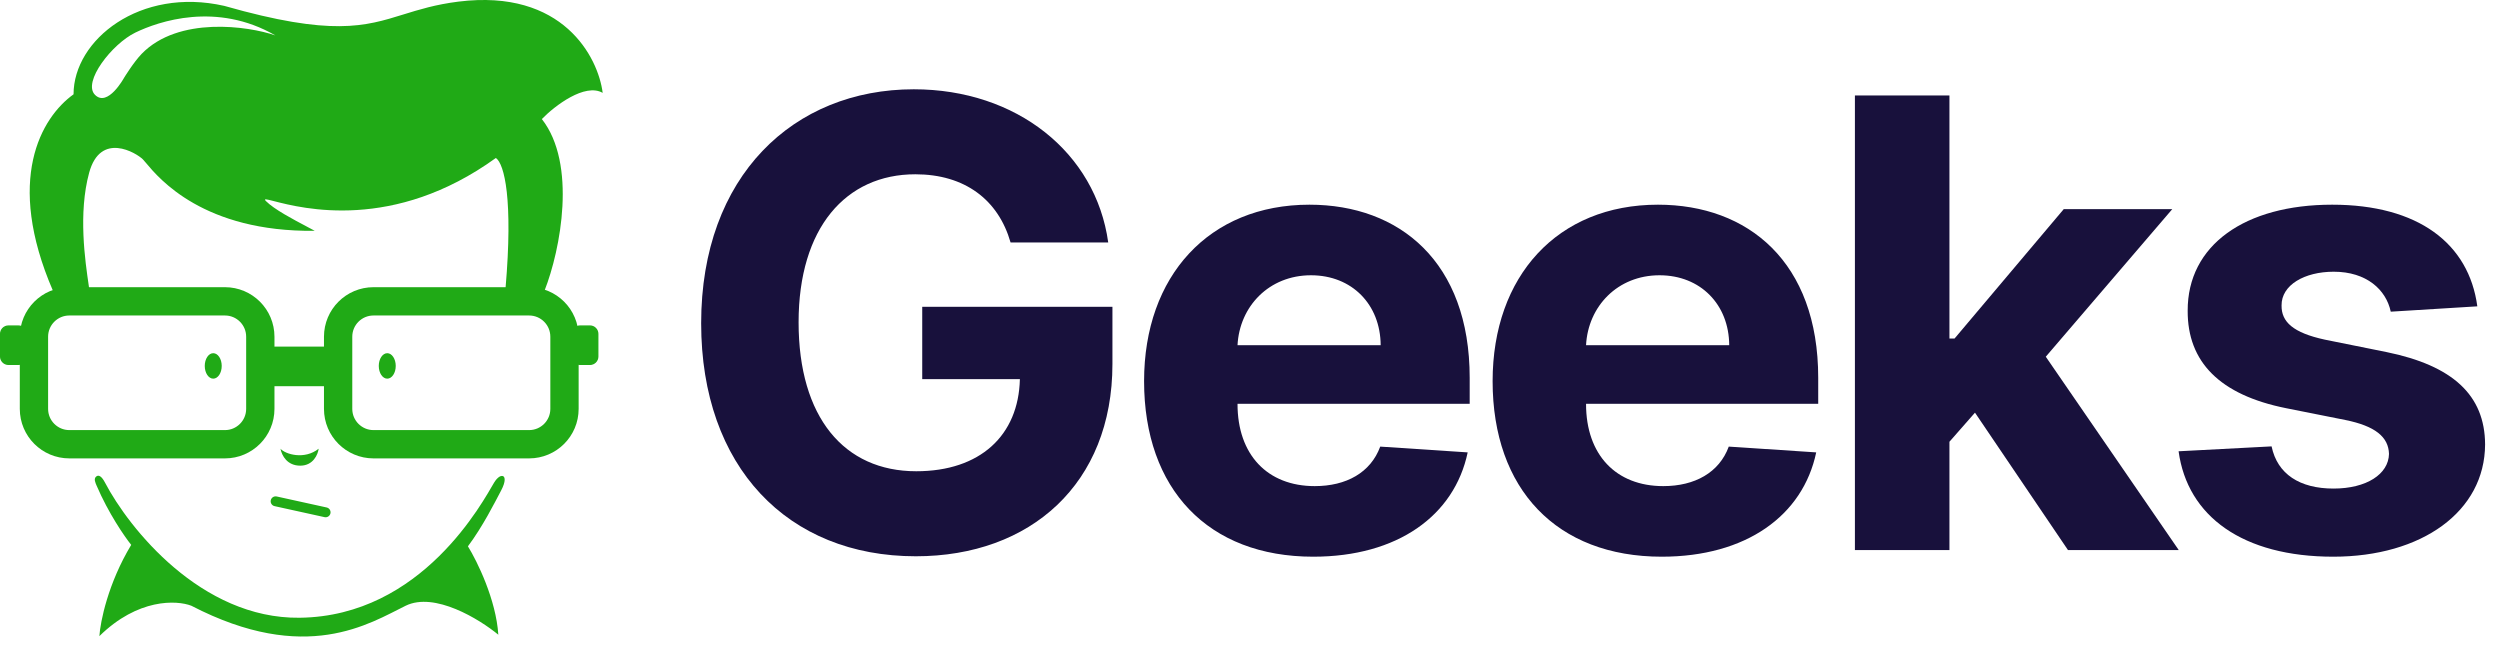
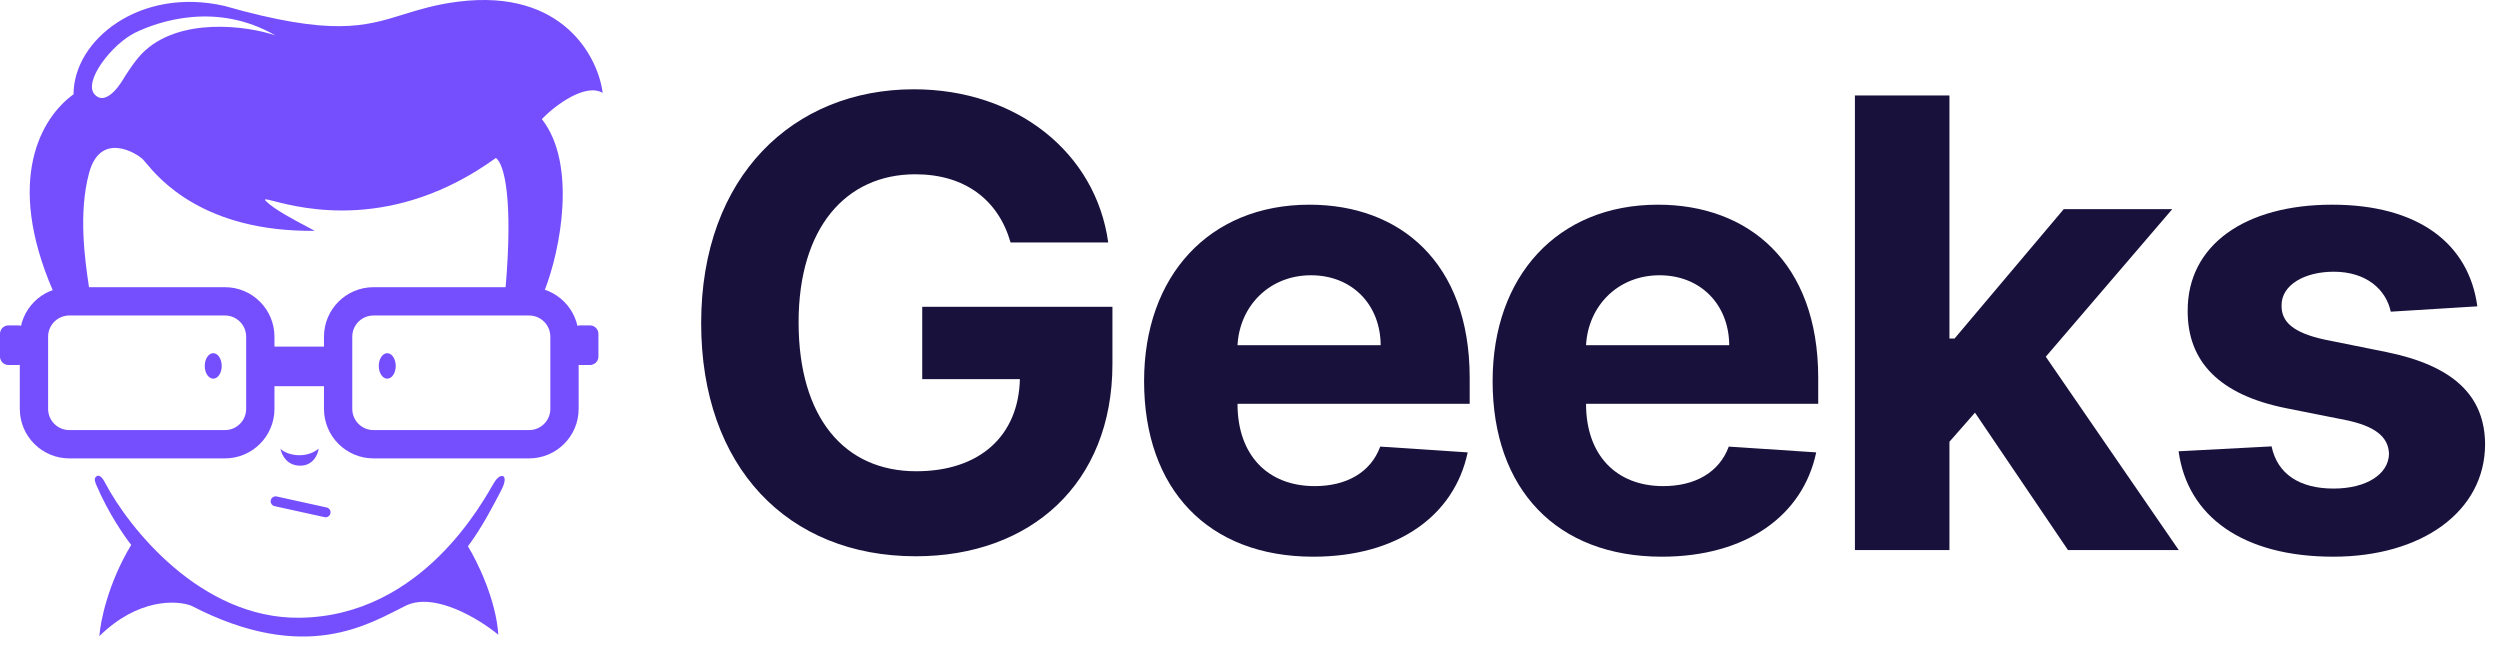
<svg xmlns="http://www.w3.org/2000/svg" width="112" height="29" viewBox="0 0 112 29" fill="none">
-   <path fill-rule="evenodd" clip-rule="evenodd" d="M24.275 5.334C25.849 7.34 25.118 11.179 24.396 13.018C24.403 13.02 24.409 13.022 24.416 13.024L24.401 13.025L22.649 12.908C22.649 12.905 22.649 12.901 22.649 12.899C22.99 8.934 22.598 7.346 22.215 7.077C17.632 10.39 13.538 9.337 12.273 9.011C11.928 8.922 11.793 8.888 11.915 9.01C12.287 9.382 13.134 9.828 13.737 10.146H13.737L13.738 10.147C13.874 10.219 13.998 10.284 14.102 10.341C9.127 10.398 7.127 8.003 6.539 7.298C6.479 7.227 6.433 7.172 6.401 7.14C6.114 6.853 4.5 5.873 3.993 7.742C3.501 9.553 3.812 11.678 3.977 12.799C3.991 12.896 3.993 12.898 3.993 12.93L2.376 13.025L2.372 13.025C0.223 8.055 1.839 5.27 3.295 4.225C3.295 1.784 6.274 -0.592 10.046 0.263C14.877 1.64 16.347 1.184 18.076 0.647C18.774 0.431 19.514 0.201 20.535 0.073C25.222 -0.513 26.799 2.566 27 4.161C26.214 3.705 24.856 4.732 24.275 5.334ZM12.337 1.587C11.123 1.165 7.993 0.717 6.348 2.411C5.984 2.786 5.556 3.489 5.556 3.489C5.556 3.489 4.827 4.82 4.256 4.249C3.686 3.679 5.017 1.967 6.063 1.46C7.108 0.953 9.707 0.066 12.337 1.587Z" fill="#20aa16" />
-   <path d="M10.078 13.5H3.106C2.231 13.5 1.521 14.21 1.521 15.085V18.317C1.521 19.192 2.231 19.902 3.106 19.902H10.078C10.953 19.902 11.662 19.192 11.662 18.317V15.085C11.662 14.21 10.953 13.5 10.078 13.5Z" stroke="#20aa16" stroke-width="1.268" />
-   <path d="M0.824 14.609H0.38C0.187 14.609 0.031 14.765 0.031 14.958V15.972C0.031 16.165 0.187 16.321 0.38 16.321H0.824C1.016 16.321 1.172 16.165 1.172 15.972V14.958C1.172 14.765 1.016 14.609 0.824 14.609Z" fill="#20aa16" stroke="#20aa16" stroke-width="0.063" />
-   <path d="M16.733 13.5H23.704C24.58 13.5 25.289 14.21 25.289 15.085V18.317C25.289 19.192 24.58 19.902 23.704 19.902H16.733C15.857 19.902 15.148 19.192 15.148 18.317V15.085C15.148 14.21 15.857 13.5 16.733 13.5Z" stroke="#20aa16" stroke-width="1.268" />
-   <path d="M25.986 14.609H26.43C26.622 14.609 26.778 14.765 26.778 14.958V15.972C26.778 16.165 26.622 16.321 26.43 16.321H25.986C25.794 16.321 25.637 16.165 25.637 15.972V14.958C25.637 14.765 25.794 14.609 25.986 14.609Z" fill="#20aa16" stroke="#20aa16" stroke-width="0.063" />
-   <path d="M12.295 15.56H14.514C14.706 15.56 14.862 15.716 14.862 15.909V16.923C14.862 17.115 14.706 17.271 14.514 17.271H12.295C12.103 17.271 11.947 17.115 11.947 16.923V15.909C11.947 15.716 12.103 15.56 12.295 15.56Z" fill="#20aa16" stroke="#20aa16" stroke-width="0.063" />
-   <path d="M9.933 16.394C9.933 16.709 9.763 16.964 9.553 16.964C9.343 16.964 9.173 16.709 9.173 16.394C9.173 16.079 9.343 15.823 9.553 15.823C9.763 15.823 9.933 16.079 9.933 16.394Z" fill="#20aa16" />
-   <path d="M16.969 16.394C16.969 16.709 17.139 16.964 17.349 16.964C17.559 16.964 17.729 16.709 17.729 16.394C17.729 16.079 17.559 15.823 17.349 15.823C17.139 15.823 16.969 16.079 16.969 16.394Z" fill="#20aa16" />
-   <path d="M14.276 20.102C13.642 20.609 12.786 20.355 12.565 20.102C12.628 20.419 12.869 20.862 13.452 20.862C14.035 20.862 14.244 20.355 14.276 20.102Z" fill="#20aa16" />
-   <path fill-rule="evenodd" clip-rule="evenodd" d="M12.131 22.411C12.158 22.291 12.276 22.216 12.396 22.242L14.635 22.735C14.754 22.761 14.83 22.88 14.804 22.999C14.777 23.119 14.659 23.195 14.539 23.168L12.3 22.675C12.181 22.649 12.105 22.531 12.131 22.411Z" fill="#20aa16" />
-   <path d="M13.42 27.675C9.009 27.726 5.772 23.661 4.705 21.622C4.547 21.32 4.42 21.274 4.325 21.337C4.173 21.439 4.283 21.644 4.325 21.749C4.857 22.992 5.582 24.042 5.878 24.411C4.838 26.135 4.494 27.855 4.452 28.499C6.176 26.801 7.917 26.883 8.572 27.137C13.706 29.799 16.558 27.929 18.174 27.137C19.467 26.503 21.48 27.739 22.325 28.436C22.224 26.864 21.375 25.14 20.963 24.475C21.628 23.587 22.167 22.51 22.452 21.971C22.68 21.54 22.611 21.369 22.547 21.337C22.395 21.261 22.209 21.496 22.135 21.622C21.66 22.415 18.934 27.612 13.42 27.675Z" fill="#20aa16" />
+   <path fill-rule="evenodd" clip-rule="evenodd" d="M24.275 5.334C25.849 7.34 25.118 11.179 24.396 13.018C24.403 13.02 24.409 13.022 24.416 13.024L24.401 13.025L22.649 12.908C22.649 12.905 22.649 12.901 22.649 12.899C22.99 8.934 22.598 7.346 22.215 7.077C17.632 10.39 13.538 9.337 12.273 9.011C11.928 8.922 11.793 8.888 11.915 9.01C12.287 9.382 13.134 9.828 13.737 10.146H13.737L13.738 10.147C13.874 10.219 13.998 10.284 14.102 10.341C9.127 10.398 7.127 8.003 6.539 7.298C6.479 7.227 6.433 7.172 6.401 7.14C6.114 6.853 4.5 5.873 3.993 7.742C3.501 9.553 3.812 11.678 3.977 12.799C3.991 12.896 3.993 12.898 3.993 12.93L2.376 13.025L2.372 13.025C0.223 8.055 1.839 5.27 3.295 4.225C3.295 1.784 6.274 -0.592 10.046 0.263C14.877 1.64 16.347 1.184 18.076 0.647C18.774 0.431 19.514 0.201 20.535 0.073C25.222 -0.513 26.799 2.566 27 4.161C26.214 3.705 24.856 4.732 24.275 5.334ZM12.337 1.587C11.123 1.165 7.993 0.717 6.348 2.411C5.984 2.786 5.556 3.489 5.556 3.489C5.556 3.489 4.827 4.82 4.256 4.249C3.686 3.679 5.017 1.967 6.063 1.46C7.108 0.953 9.707 0.066 12.337 1.587Z" fill="#754FFE" />
+   <path d="M10.078 13.5H3.106C2.231 13.5 1.521 14.21 1.521 15.085V18.317C1.521 19.192 2.231 19.902 3.106 19.902H10.078C10.953 19.902 11.662 19.192 11.662 18.317V15.085C11.662 14.21 10.953 13.5 10.078 13.5Z" stroke="#754FFE" stroke-width="1.268" />
+   <path d="M0.824 14.609H0.38C0.187 14.609 0.031 14.765 0.031 14.958V15.972C0.031 16.165 0.187 16.321 0.38 16.321H0.824C1.016 16.321 1.172 16.165 1.172 15.972V14.958C1.172 14.765 1.016 14.609 0.824 14.609Z" fill="#754FFE" stroke="#754FFE" stroke-width="0.063" />
+   <path d="M16.733 13.5H23.704C24.58 13.5 25.289 14.21 25.289 15.085V18.317C25.289 19.192 24.58 19.902 23.704 19.902H16.733C15.857 19.902 15.148 19.192 15.148 18.317V15.085C15.148 14.21 15.857 13.5 16.733 13.5Z" stroke="#754FFE" stroke-width="1.268" />
+   <path d="M25.986 14.609H26.43C26.622 14.609 26.778 14.765 26.778 14.958V15.972C26.778 16.165 26.622 16.321 26.43 16.321H25.986C25.794 16.321 25.637 16.165 25.637 15.972V14.958C25.637 14.765 25.794 14.609 25.986 14.609Z" fill="#754FFE" stroke="#754FFE" stroke-width="0.063" />
+   <path d="M12.295 15.56H14.514C14.706 15.56 14.862 15.716 14.862 15.909V16.923C14.862 17.115 14.706 17.271 14.514 17.271H12.295C12.103 17.271 11.947 17.115 11.947 16.923V15.909C11.947 15.716 12.103 15.56 12.295 15.56Z" fill="#754FFE" stroke="#754FFE" stroke-width="0.063" />
+   <path d="M9.933 16.394C9.933 16.709 9.763 16.964 9.553 16.964C9.343 16.964 9.173 16.709 9.173 16.394C9.173 16.079 9.343 15.823 9.553 15.823C9.763 15.823 9.933 16.079 9.933 16.394Z" fill="#754FFE" />
+   <path d="M16.969 16.394C16.969 16.709 17.139 16.964 17.349 16.964C17.559 16.964 17.729 16.709 17.729 16.394C17.729 16.079 17.559 15.823 17.349 15.823C17.139 15.823 16.969 16.079 16.969 16.394Z" fill="#754FFE" />
+   <path d="M14.276 20.102C13.642 20.609 12.786 20.355 12.565 20.102C12.628 20.419 12.869 20.862 13.452 20.862C14.035 20.862 14.244 20.355 14.276 20.102Z" fill="#754FFE" />
+   <path fill-rule="evenodd" clip-rule="evenodd" d="M12.131 22.411C12.158 22.291 12.276 22.216 12.396 22.242L14.635 22.735C14.754 22.761 14.83 22.88 14.804 22.999C14.777 23.119 14.659 23.195 14.539 23.168L12.3 22.675C12.181 22.649 12.105 22.531 12.131 22.411Z" fill="#754FFE" />
+   <path d="M13.42 27.675C9.009 27.726 5.772 23.661 4.705 21.622C4.547 21.32 4.42 21.274 4.325 21.337C4.173 21.439 4.283 21.644 4.325 21.749C4.857 22.992 5.582 24.042 5.878 24.411C4.838 26.135 4.494 27.855 4.452 28.499C6.176 26.801 7.917 26.883 8.572 27.137C13.706 29.799 16.558 27.929 18.174 27.137C19.467 26.503 21.48 27.739 22.325 28.436C22.224 26.864 21.375 25.14 20.963 24.475C21.628 23.587 22.167 22.51 22.452 21.971C22.68 21.54 22.611 21.369 22.547 21.337C22.395 21.261 22.209 21.496 22.135 21.622C21.66 22.415 18.934 27.612 13.42 27.675Z" fill="#754FFE" />
  <path d="M45.273 10.861H49.648C49.091 6.834 45.541 4 40.938 4C35.558 4 31.412 7.878 31.412 14.48C31.412 20.923 35.29 24.921 41.027 24.921C46.168 24.921 49.837 21.669 49.837 16.31V13.744H41.316V16.986H45.691C45.631 19.511 43.911 21.112 41.047 21.112C37.816 21.112 35.777 18.696 35.777 14.44C35.777 10.204 37.895 7.808 41.007 7.808C43.225 7.808 44.726 8.952 45.273 10.861Z" fill="#18113C" />
  <path d="M58.832 24.94C62.61 24.94 65.156 23.101 65.752 20.267L61.834 20.008C61.407 21.172 60.313 21.778 58.901 21.778C56.783 21.778 55.441 20.376 55.441 18.099V18.089H65.842V16.926C65.842 11.736 62.7 9.17 58.663 9.17C54.168 9.17 51.255 12.362 51.255 17.075C51.255 21.918 54.129 24.94 58.832 24.94ZM55.441 15.464C55.531 13.724 56.853 12.332 58.732 12.332C60.572 12.332 61.844 13.645 61.854 15.464H55.441Z" fill="#18113C" />
  <path d="M74.446 24.94C78.224 24.94 80.77 23.101 81.366 20.267L77.449 20.008C77.021 21.172 75.927 21.778 74.515 21.778C72.397 21.778 71.055 20.376 71.055 18.099V18.089H81.456V16.926C81.456 11.736 78.314 9.17 74.277 9.17C69.782 9.17 66.869 12.362 66.869 17.075C66.869 21.918 69.743 24.94 74.446 24.94ZM71.055 15.464C71.145 13.724 72.467 12.332 74.346 12.332C76.186 12.332 77.459 13.645 77.469 15.464H71.055Z" fill="#18113C" />
  <path d="M83.1 24.642H87.335V19.79L88.479 18.487L92.645 24.642H97.607L91.651 15.981L97.318 9.369H92.456L87.564 15.166H87.335V4.278H83.1V24.642Z" fill="#18113C" />
  <path d="M110.984 13.724C110.606 10.911 108.339 9.17 104.481 9.17C100.574 9.17 97.998 10.98 98.008 13.923C97.998 16.21 99.44 17.692 102.423 18.288L105.068 18.815C106.4 19.084 107.007 19.571 107.027 20.337C107.007 21.241 106.022 21.888 104.541 21.888C103.03 21.888 102.025 21.241 101.767 19.998L97.601 20.217C97.998 23.14 100.484 24.94 104.531 24.94C108.488 24.94 111.322 22.922 111.332 19.909C111.322 17.702 109.88 16.379 106.917 15.773L104.153 15.216C102.731 14.908 102.204 14.42 102.214 13.685C102.204 12.77 103.238 12.173 104.551 12.173C106.022 12.173 106.897 12.979 107.106 13.963L110.984 13.724Z" fill="#18113C" />
</svg>
